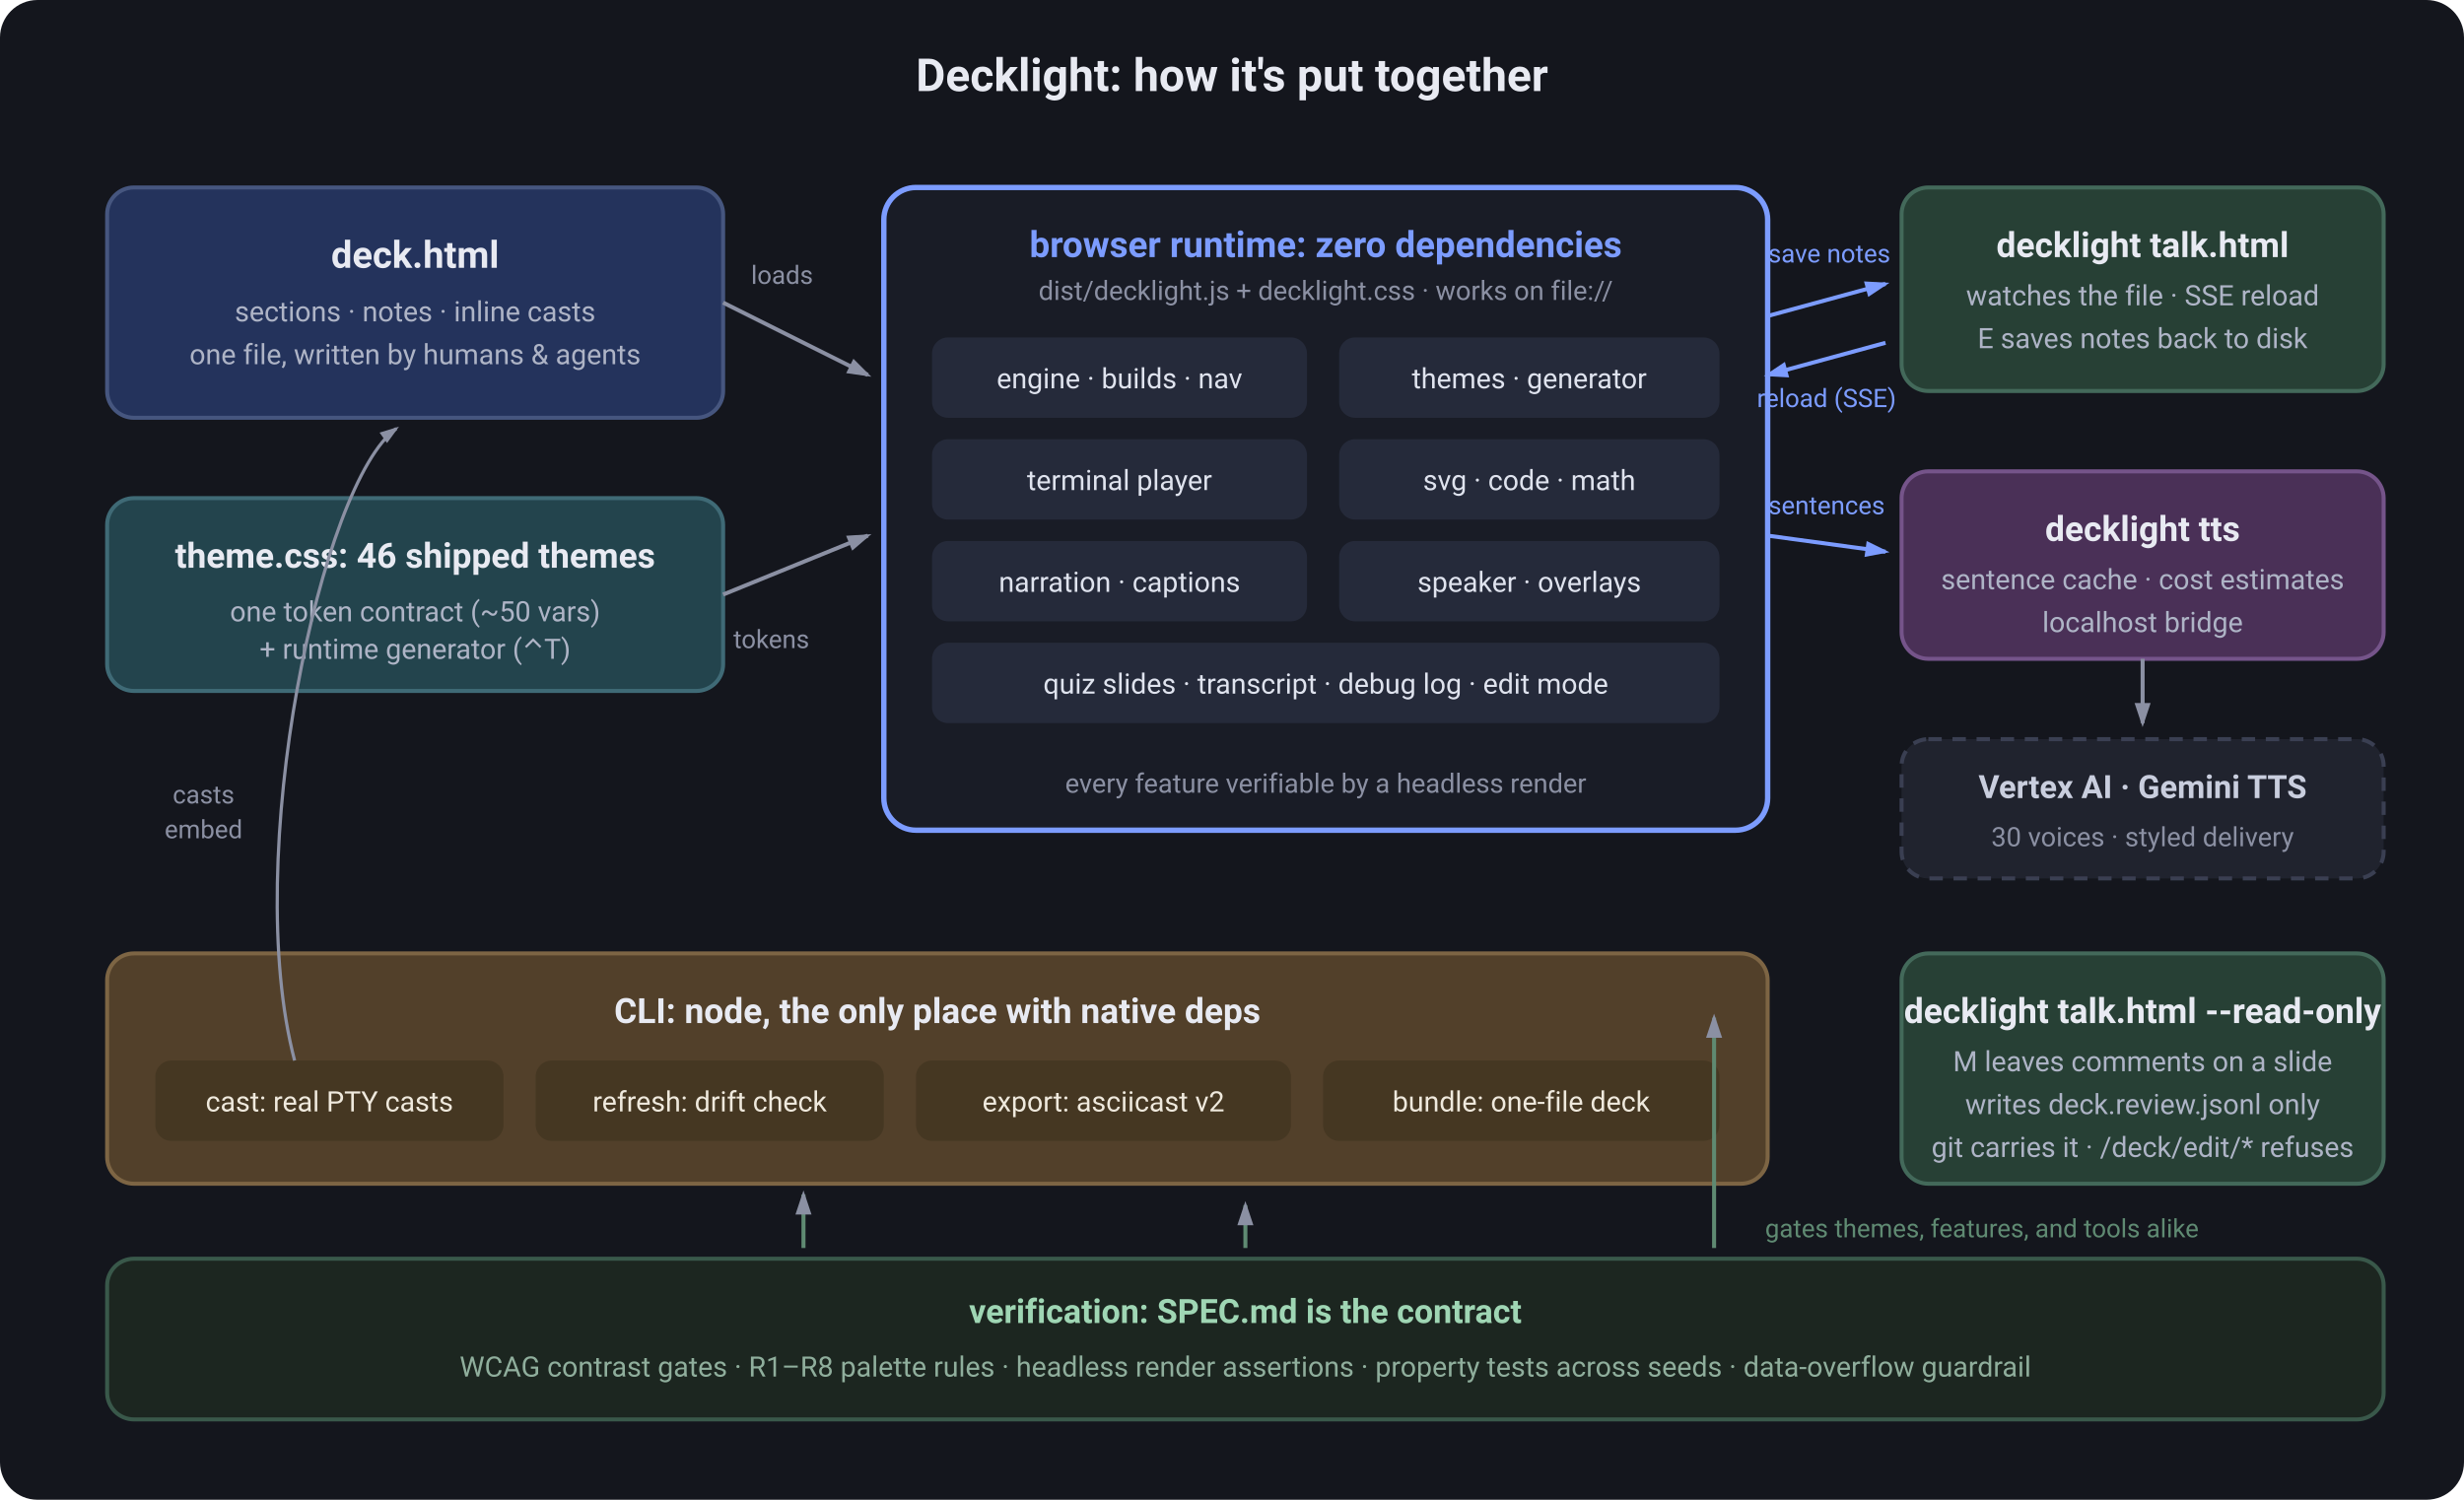
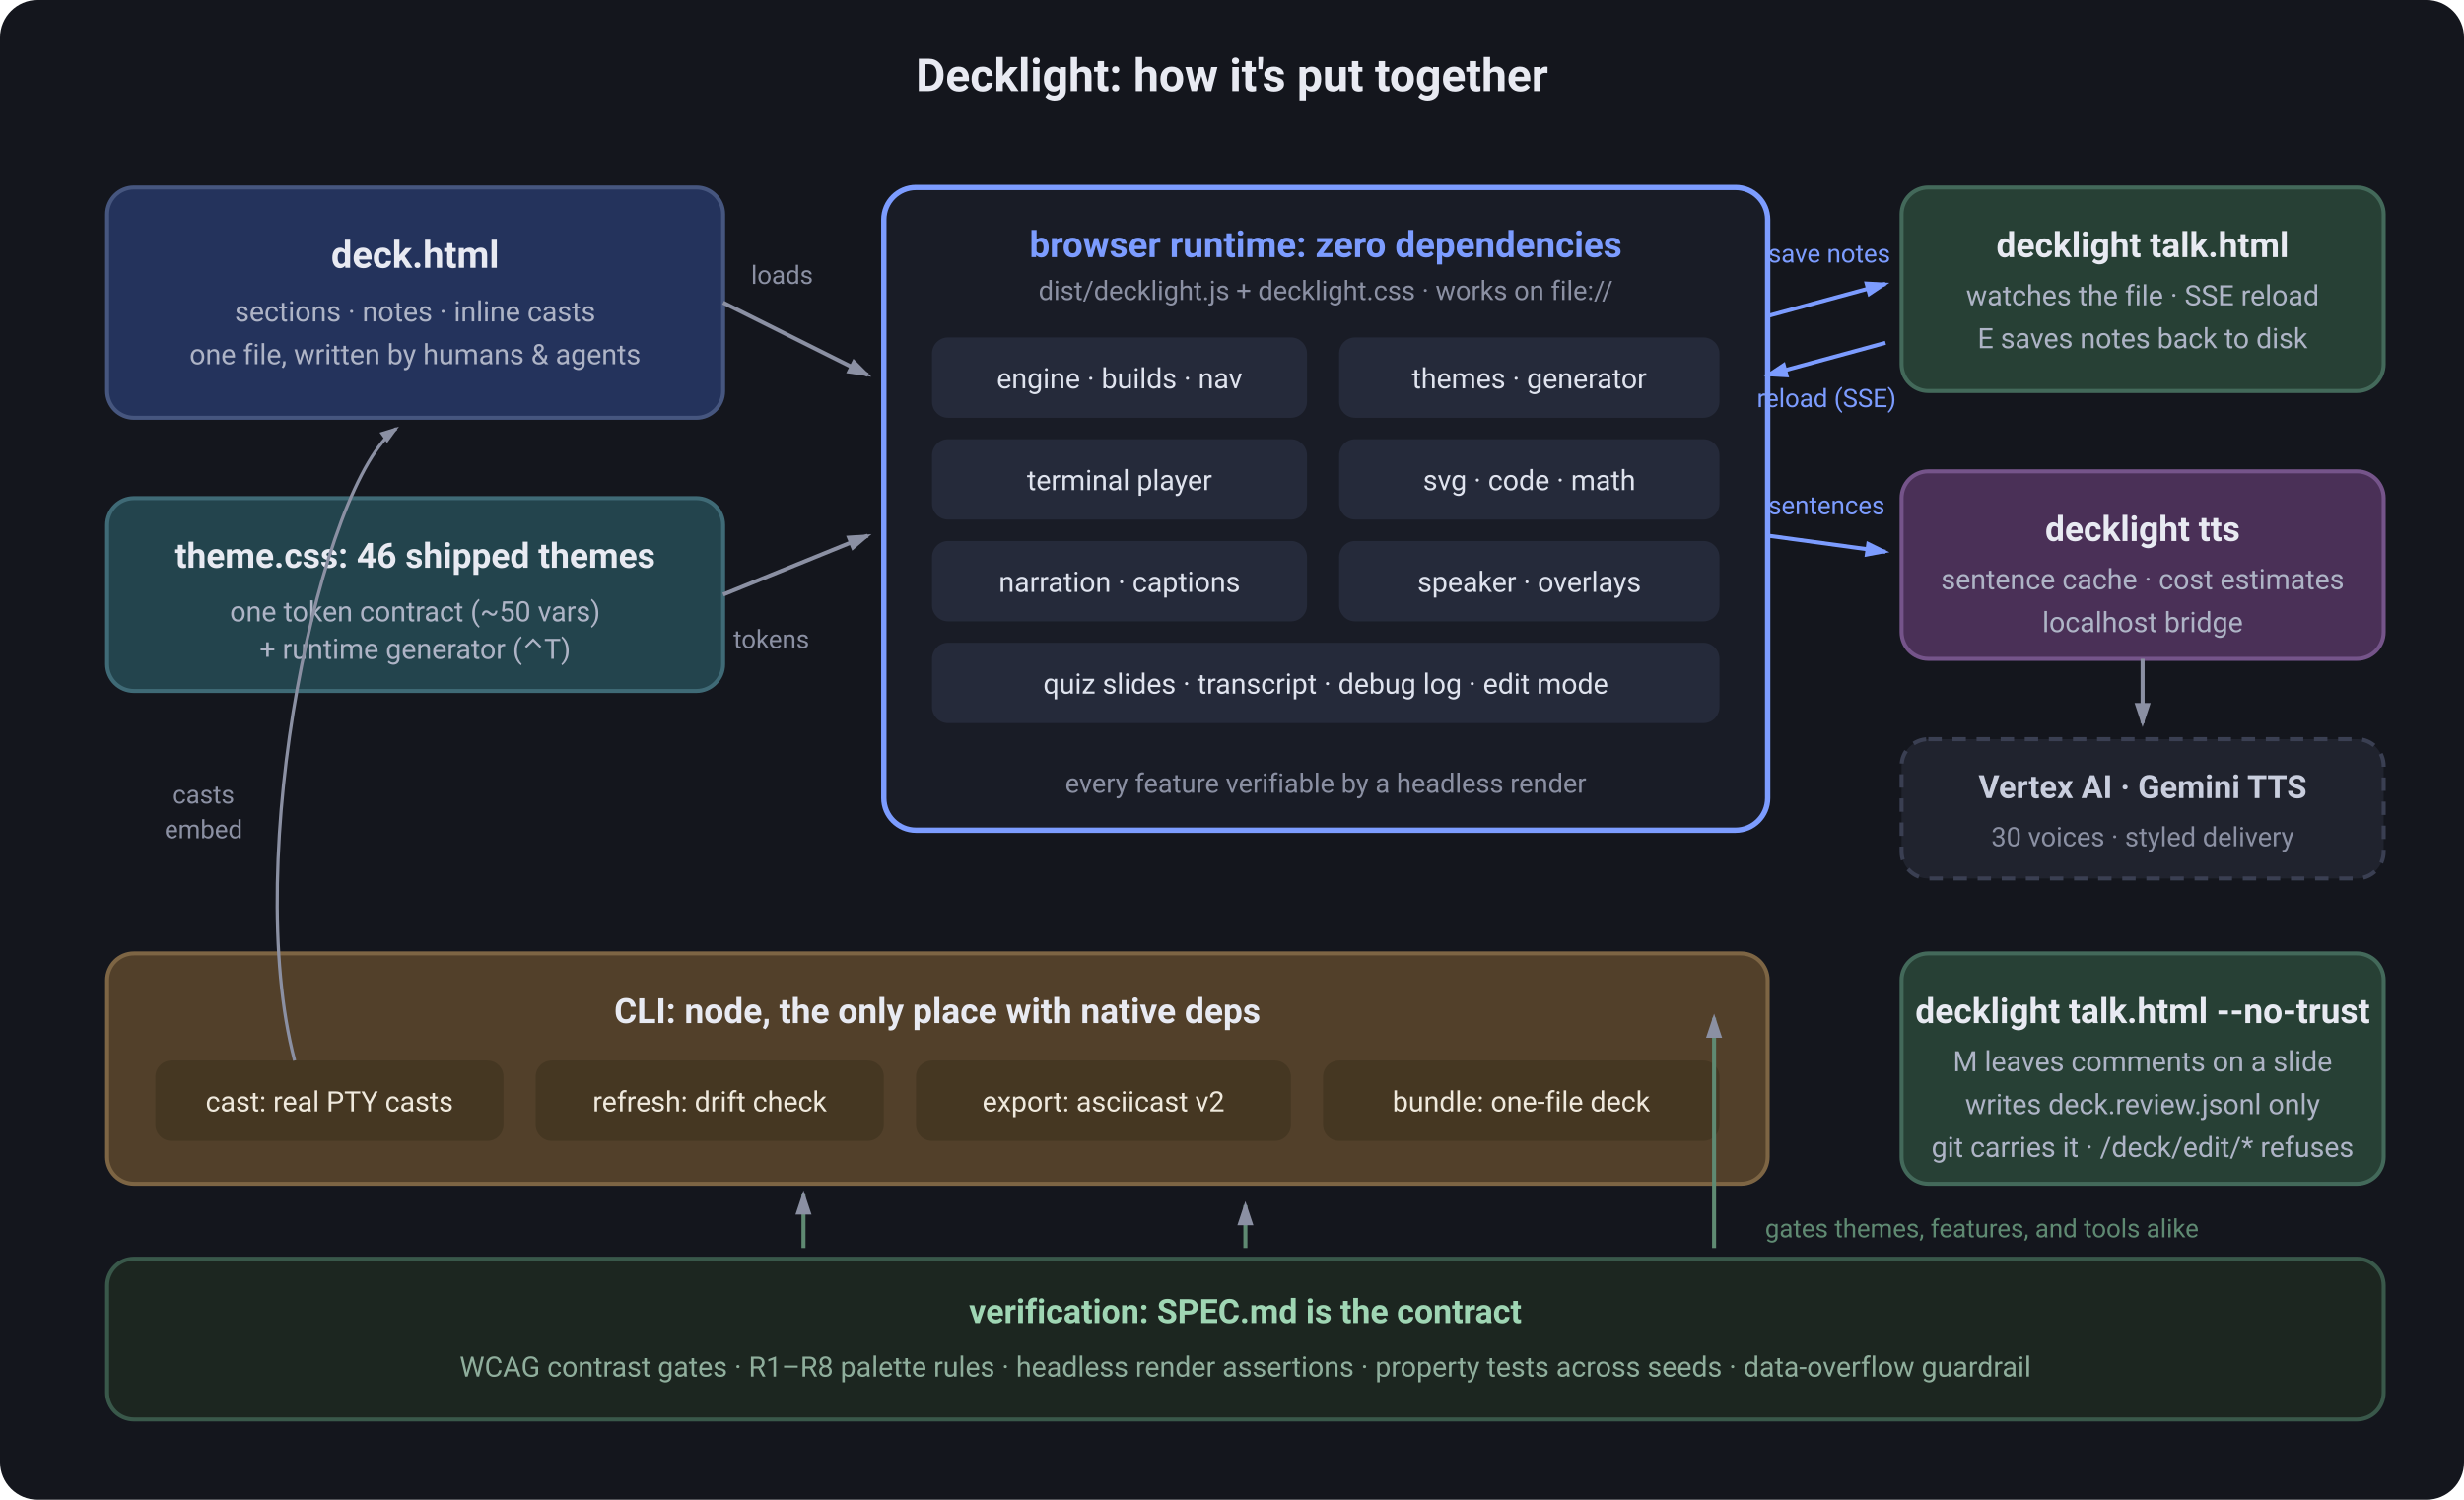
<svg xmlns="http://www.w3.org/2000/svg" viewBox="0 0 920 560" font-family="-apple-system, 'Segoe UI', Roboto, Helvetica, sans-serif">
  <defs>
    <marker id="arr" markerWidth="6" markerHeight="4" refX="5" refY="2" orient="auto">
      <polygon points="0 0, 6 2, 0 4" fill="#8b90a3" />
    </marker>
    <marker id="arrb" markerWidth="6" markerHeight="4" refX="5" refY="2" orient="auto">
      <polygon points="0 0, 6 2, 0 4" fill="#7c9cff" />
    </marker>
  </defs>
  <rect x="0" y="0" width="920" height="560" rx="14" fill="#14161d" />
  <text x="460" y="34" text-anchor="middle" font-size="17" font-weight="700" fill="#e8eaf2">Decklight: how it's put together</text>
  <rect x="40" y="70" width="230" height="86" rx="10" fill="#24335c" stroke="#46567f" stroke-width="1.5" />
  <text x="155" y="100" text-anchor="middle" font-size="14" font-weight="700" fill="#e8eaf2">deck.html</text>
  <text x="155" y="120" text-anchor="middle" font-size="10.5" fill="#aeb4c6">sections · notes · inline casts</text>
  <text x="155" y="136" text-anchor="middle" font-size="10.5" fill="#aeb4c6">one file, written by humans &amp; agents</text>
  <rect x="40" y="186" width="230" height="72" rx="10" fill="#23444d" stroke="#3f6a76" stroke-width="1.5" />
  <text x="155" y="212" text-anchor="middle" font-size="13" font-weight="700" fill="#e8eaf2">theme.css: 46 shipped themes</text>
  <text x="155" y="232" text-anchor="middle" font-size="10.5" fill="#aeb4c6">one token contract (~50 vars)</text>
  <text x="155" y="246" text-anchor="middle" font-size="10.5" fill="#aeb4c6">+ runtime generator (⌃T)</text>
  <rect x="330" y="70" width="330" height="240" rx="12" fill="#191c26" stroke="#7c9cff" stroke-width="2" />
  <text x="495" y="96" text-anchor="middle" font-size="13.5" font-weight="700" fill="#7c9cff">browser runtime: zero dependencies</text>
  <text x="495" y="112" text-anchor="middle" font-size="10" fill="#8b90a3">dist/decklight.js + decklight.css · works on file://</text>
  <g font-size="10.5" fill="#dfe3ee">
    <rect x="348" y="126" width="140" height="30" rx="6" fill="#252a3a" />
    <text x="418" y="145" text-anchor="middle">engine · builds · nav</text>
    <rect x="500" y="126" width="142" height="30" rx="6" fill="#252a3a" />
    <text x="571" y="145" text-anchor="middle">themes · generator</text>
    <rect x="348" y="164" width="140" height="30" rx="6" fill="#252a3a" />
    <text x="418" y="183" text-anchor="middle">terminal player</text>
    <rect x="500" y="164" width="142" height="30" rx="6" fill="#252a3a" />
    <text x="571" y="183" text-anchor="middle">svg · code · math</text>
    <rect x="348" y="202" width="140" height="30" rx="6" fill="#252a3a" />
    <text x="418" y="221" text-anchor="middle">narration · captions</text>
    <rect x="500" y="202" width="142" height="30" rx="6" fill="#252a3a" />
    <text x="571" y="221" text-anchor="middle">speaker · overlays</text>
    <rect x="348" y="240" width="294" height="30" rx="6" fill="#252a3a" />
    <text x="495" y="259" text-anchor="middle">quiz slides · transcript · debug log · edit mode</text>
  </g>
  <text x="495" y="296" text-anchor="middle" font-size="10" fill="#8b90a3">every feature verifiable by a headless render</text>
  <rect x="710" y="70" width="180" height="76" rx="10" fill="#274035" stroke="#43695a" stroke-width="1.5" />
  <text x="800" y="96" text-anchor="middle" font-size="13" font-weight="700" fill="#e8eaf2">decklight talk.html</text>
  <text x="800" y="114" text-anchor="middle" font-size="10.5" fill="#aeb4c6">watches the file · SSE reload</text>
  <text x="800" y="130" text-anchor="middle" font-size="10.5" fill="#aeb4c6">E saves notes back to disk</text>
  <rect x="710" y="176" width="180" height="70" rx="10" fill="#4a3057" stroke="#75548a" stroke-width="1.5" />
  <text x="800" y="202" text-anchor="middle" font-size="13" font-weight="700" fill="#e8eaf2">decklight tts</text>
  <text x="800" y="220" text-anchor="middle" font-size="10.5" fill="#aeb4c6">sentence cache · cost estimates</text>
  <text x="800" y="236" text-anchor="middle" font-size="10.5" fill="#aeb4c6">localhost bridge</text>
  <rect x="710" y="276" width="180" height="52" rx="10" fill="#20232e" stroke="#3a3f52" stroke-width="1.5" stroke-dasharray="5 4" />
  <text x="800" y="298" text-anchor="middle" font-size="12" font-weight="700" fill="#c9cede">Vertex AI · Gemini TTS</text>
  <text x="800" y="316" text-anchor="middle" font-size="10" fill="#8b90a3">30 voices · styled delivery</text>
  <rect x="40" y="356" width="620" height="86" rx="10" fill="#52402a" stroke="#7d6544" stroke-width="1.5" />
  <text x="350" y="382" text-anchor="middle" font-size="13" font-weight="700" fill="#e8eaf2">CLI: node, the only place with native deps</text>
  <g font-size="10.5" fill="#efe9dd">
    <rect x="58" y="396" width="130" height="30" rx="6" fill="#453722" />
    <text x="123" y="415" text-anchor="middle">cast: real PTY casts</text>
    <rect x="200" y="396" width="130" height="30" rx="6" fill="#453722" />
    <text x="265" y="415" text-anchor="middle">refresh: drift check</text>
    <rect x="342" y="396" width="140" height="30" rx="6" fill="#453722" />
    <text x="412" y="415" text-anchor="middle">export: asciicast v2</text>
    <rect x="494" y="396" width="148" height="30" rx="6" fill="#453722" />
    <text x="568" y="415" text-anchor="middle">bundle: one-file deck</text>
  </g>
  <rect x="710" y="356" width="180" height="86" rx="10" fill="#274035" stroke="#43695a" stroke-width="1.5" />
-   <text x="800" y="382" text-anchor="middle" font-size="13" font-weight="700" fill="#e8eaf2">decklight talk.html --read-only</text>
+   <text x="800" y="382" text-anchor="middle" font-size="13" font-weight="700" fill="#e8eaf2">decklight talk.html --no-trust</text>
  <text x="800" y="400" text-anchor="middle" font-size="10.5" fill="#aeb4c6">M leaves comments on a slide</text>
  <text x="800" y="416" text-anchor="middle" font-size="10.5" fill="#aeb4c6">writes deck.review.jsonl only</text>
  <text x="800" y="432" text-anchor="middle" font-size="10.5" fill="#aeb4c6">git carries it · /deck/edit/* refuses</text>
  <rect x="40" y="470" width="850" height="60" rx="10" fill="#1c2620" stroke="#39584a" stroke-width="1.5" />
  <text x="465" y="494" text-anchor="middle" font-size="12.5" font-weight="700" fill="#9fd6b4">verification: SPEC.md is the contract</text>
  <text x="465" y="514" text-anchor="middle" font-size="10.5" fill="#8fae9c">WCAG contrast gates · R1–R8 palette rules · headless render assertions · property tests across seeds · data-overflow guardrail</text>
  <line x1="270" y1="113" x2="324" y2="140" stroke="#8b90a3" stroke-width="1.5" marker-end="url(#arr)" />
  <line x1="270" y1="222" x2="324" y2="200" stroke="#8b90a3" stroke-width="1.5" marker-end="url(#arr)" />
  <text x="292" y="106" text-anchor="middle" font-size="9.5" fill="#8b90a3">loads</text>
  <text x="288" y="242" text-anchor="middle" font-size="9.5" fill="#8b90a3">tokens</text>
  <path d="M660 118 L704 106" stroke="#7c9cff" stroke-width="1.5" fill="none" marker-end="url(#arrb)" />
  <path d="M704 128 L660 140" stroke="#7c9cff" stroke-width="1.5" fill="none" marker-end="url(#arrb)" />
  <text x="683" y="98" text-anchor="middle" font-size="9.5" fill="#7c9cff">save notes</text>
  <text x="682" y="152" text-anchor="middle" font-size="9.5" fill="#7c9cff">reload (SSE)</text>
  <path d="M660 200 L704 206" stroke="#7c9cff" stroke-width="1.5" fill="none" marker-end="url(#arrb)" />
  <text x="682" y="192" text-anchor="middle" font-size="9.5" fill="#7c9cff">sentences</text>
  <line x1="800" y1="246" x2="800" y2="270" stroke="#8b90a3" stroke-width="1.5" marker-end="url(#arr)" />
  <path d="M110 396 C90 320, 120 180, 148 160" stroke="#8b90a3" stroke-width="1.2" fill="none" marker-end="url(#arr)" />
  <text x="76" y="300" text-anchor="middle" font-size="9.5" fill="#8b90a3">casts</text>
  <text x="76" y="313" text-anchor="middle" font-size="9.5" fill="#8b90a3">embed</text>
  <line x1="465" y1="466" x2="465" y2="450" stroke="#5f8a72" stroke-width="1.5" marker-end="url(#arr)" />
  <line x1="300" y1="466" x2="300" y2="446" stroke="#5f8a72" stroke-width="1.5" marker-end="url(#arr)" />
  <line x1="640" y1="466" x2="640" y2="380" stroke="#5f8a72" stroke-width="1.5" marker-end="url(#arr)" />
  <text x="740" y="462" text-anchor="middle" font-size="9.5" fill="#5f8a72">gates themes, features, and tools alike</text>
</svg>
